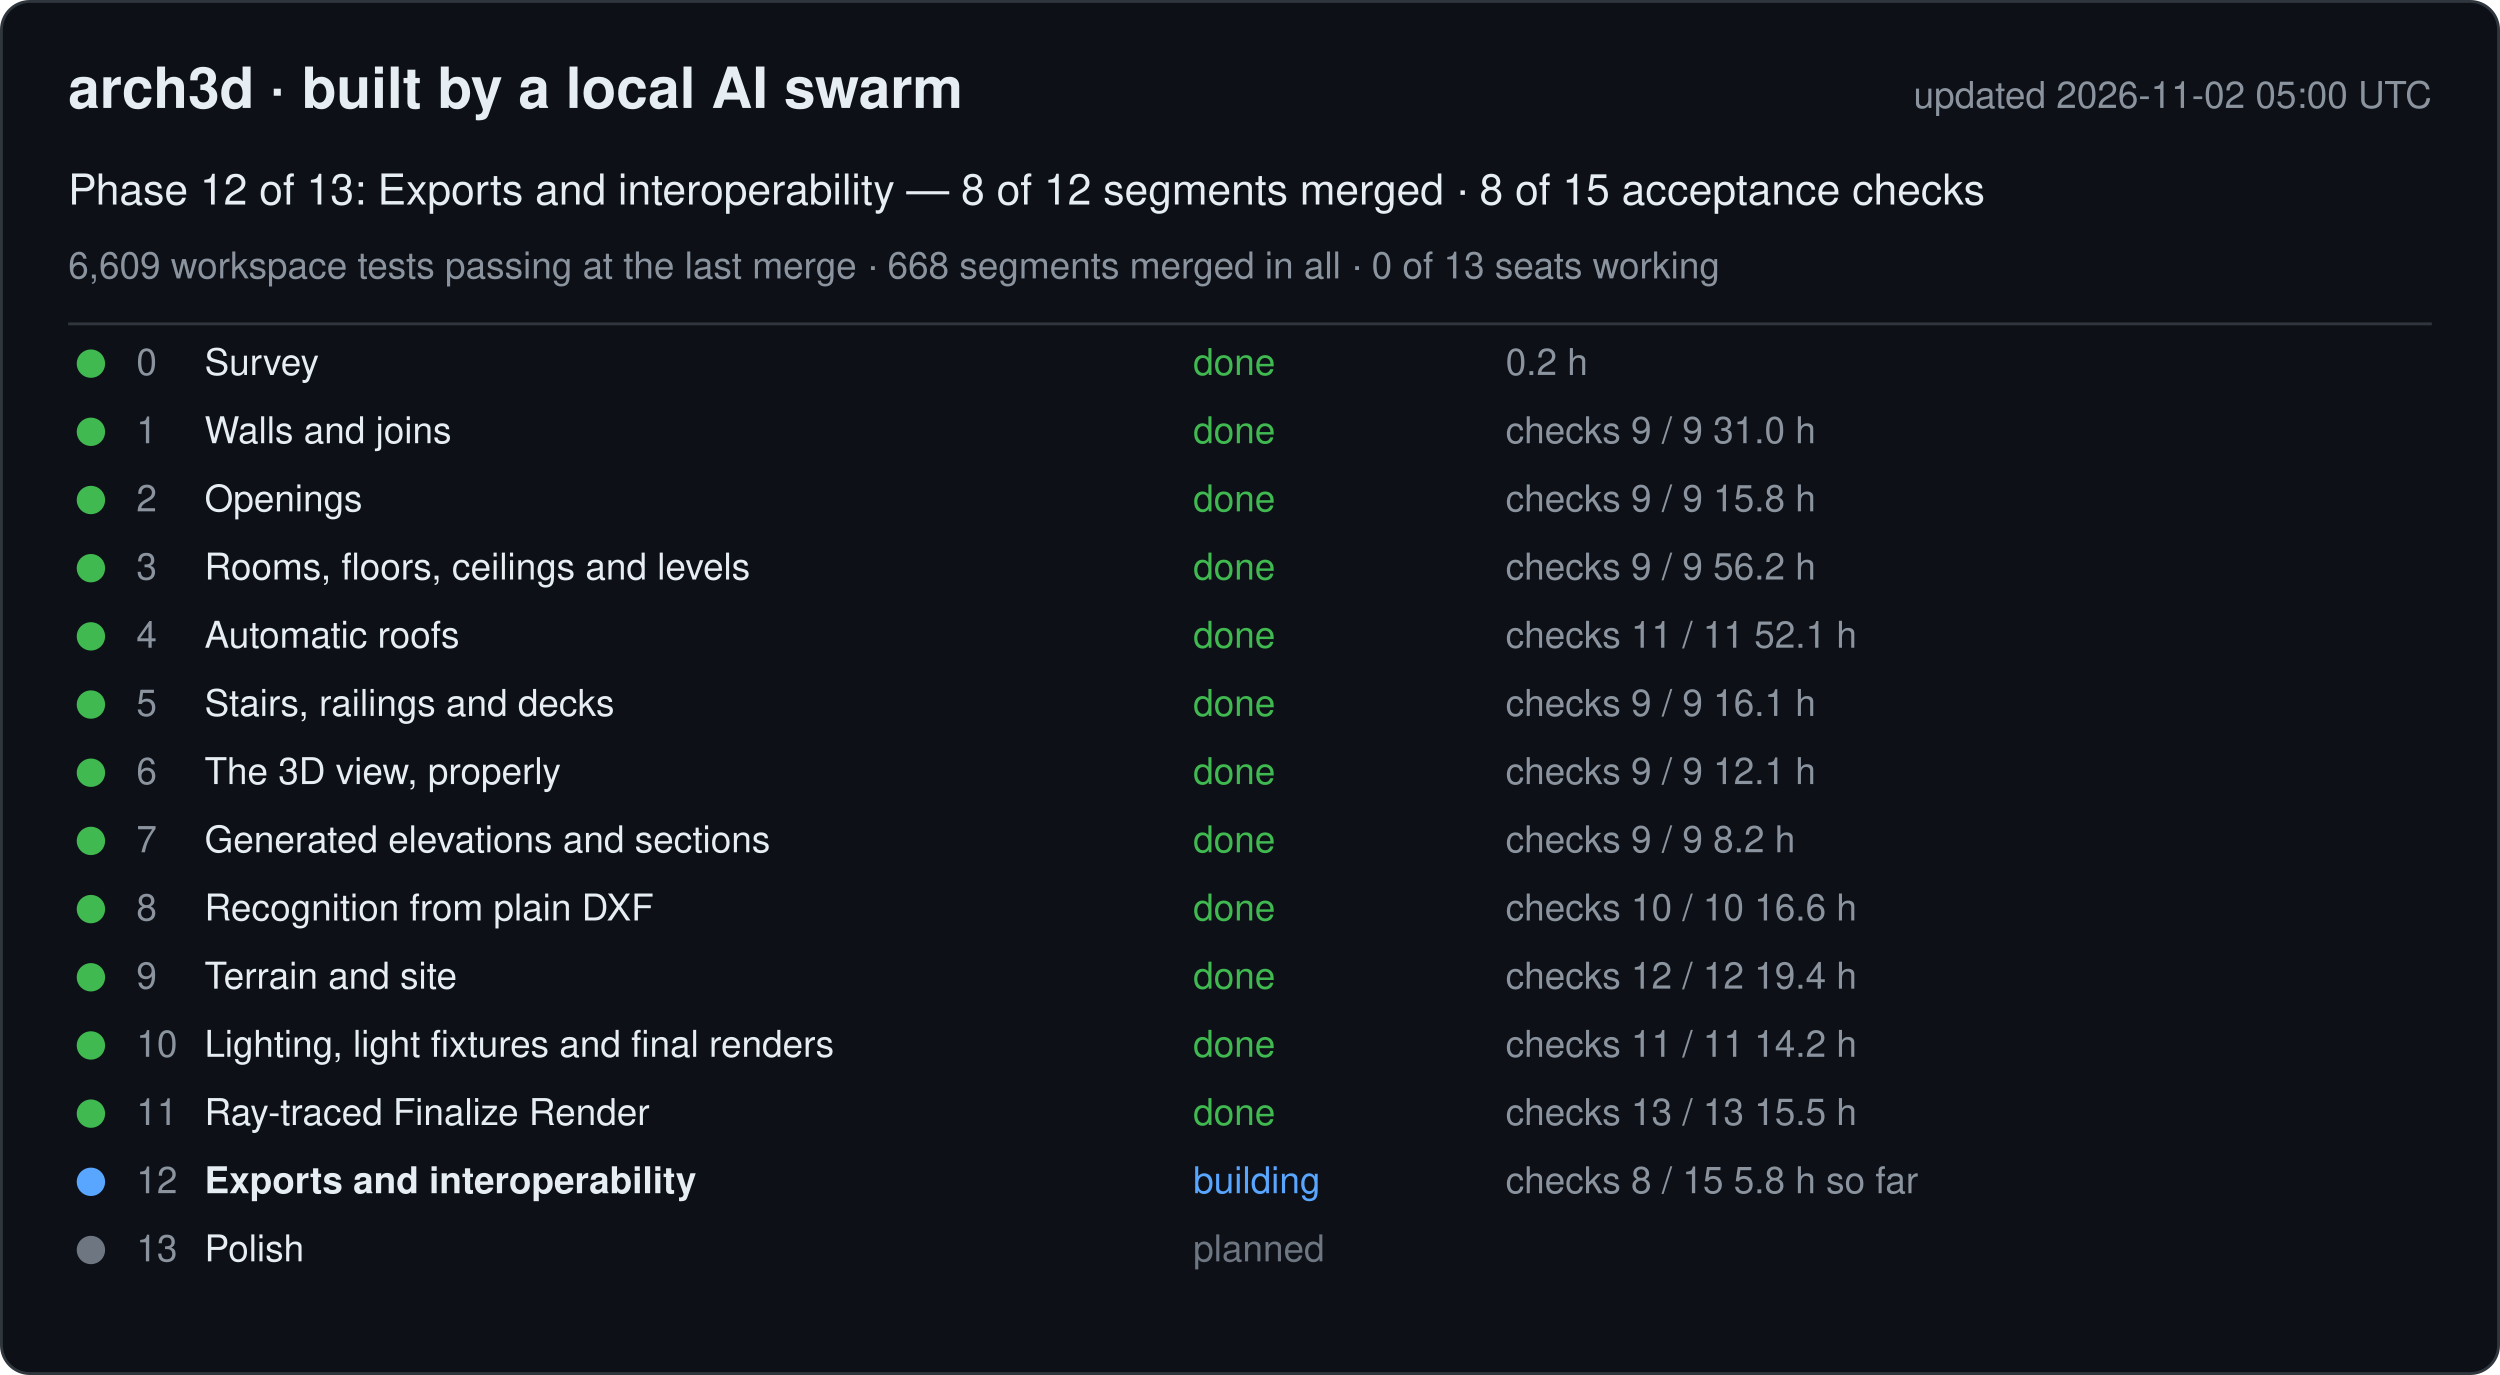
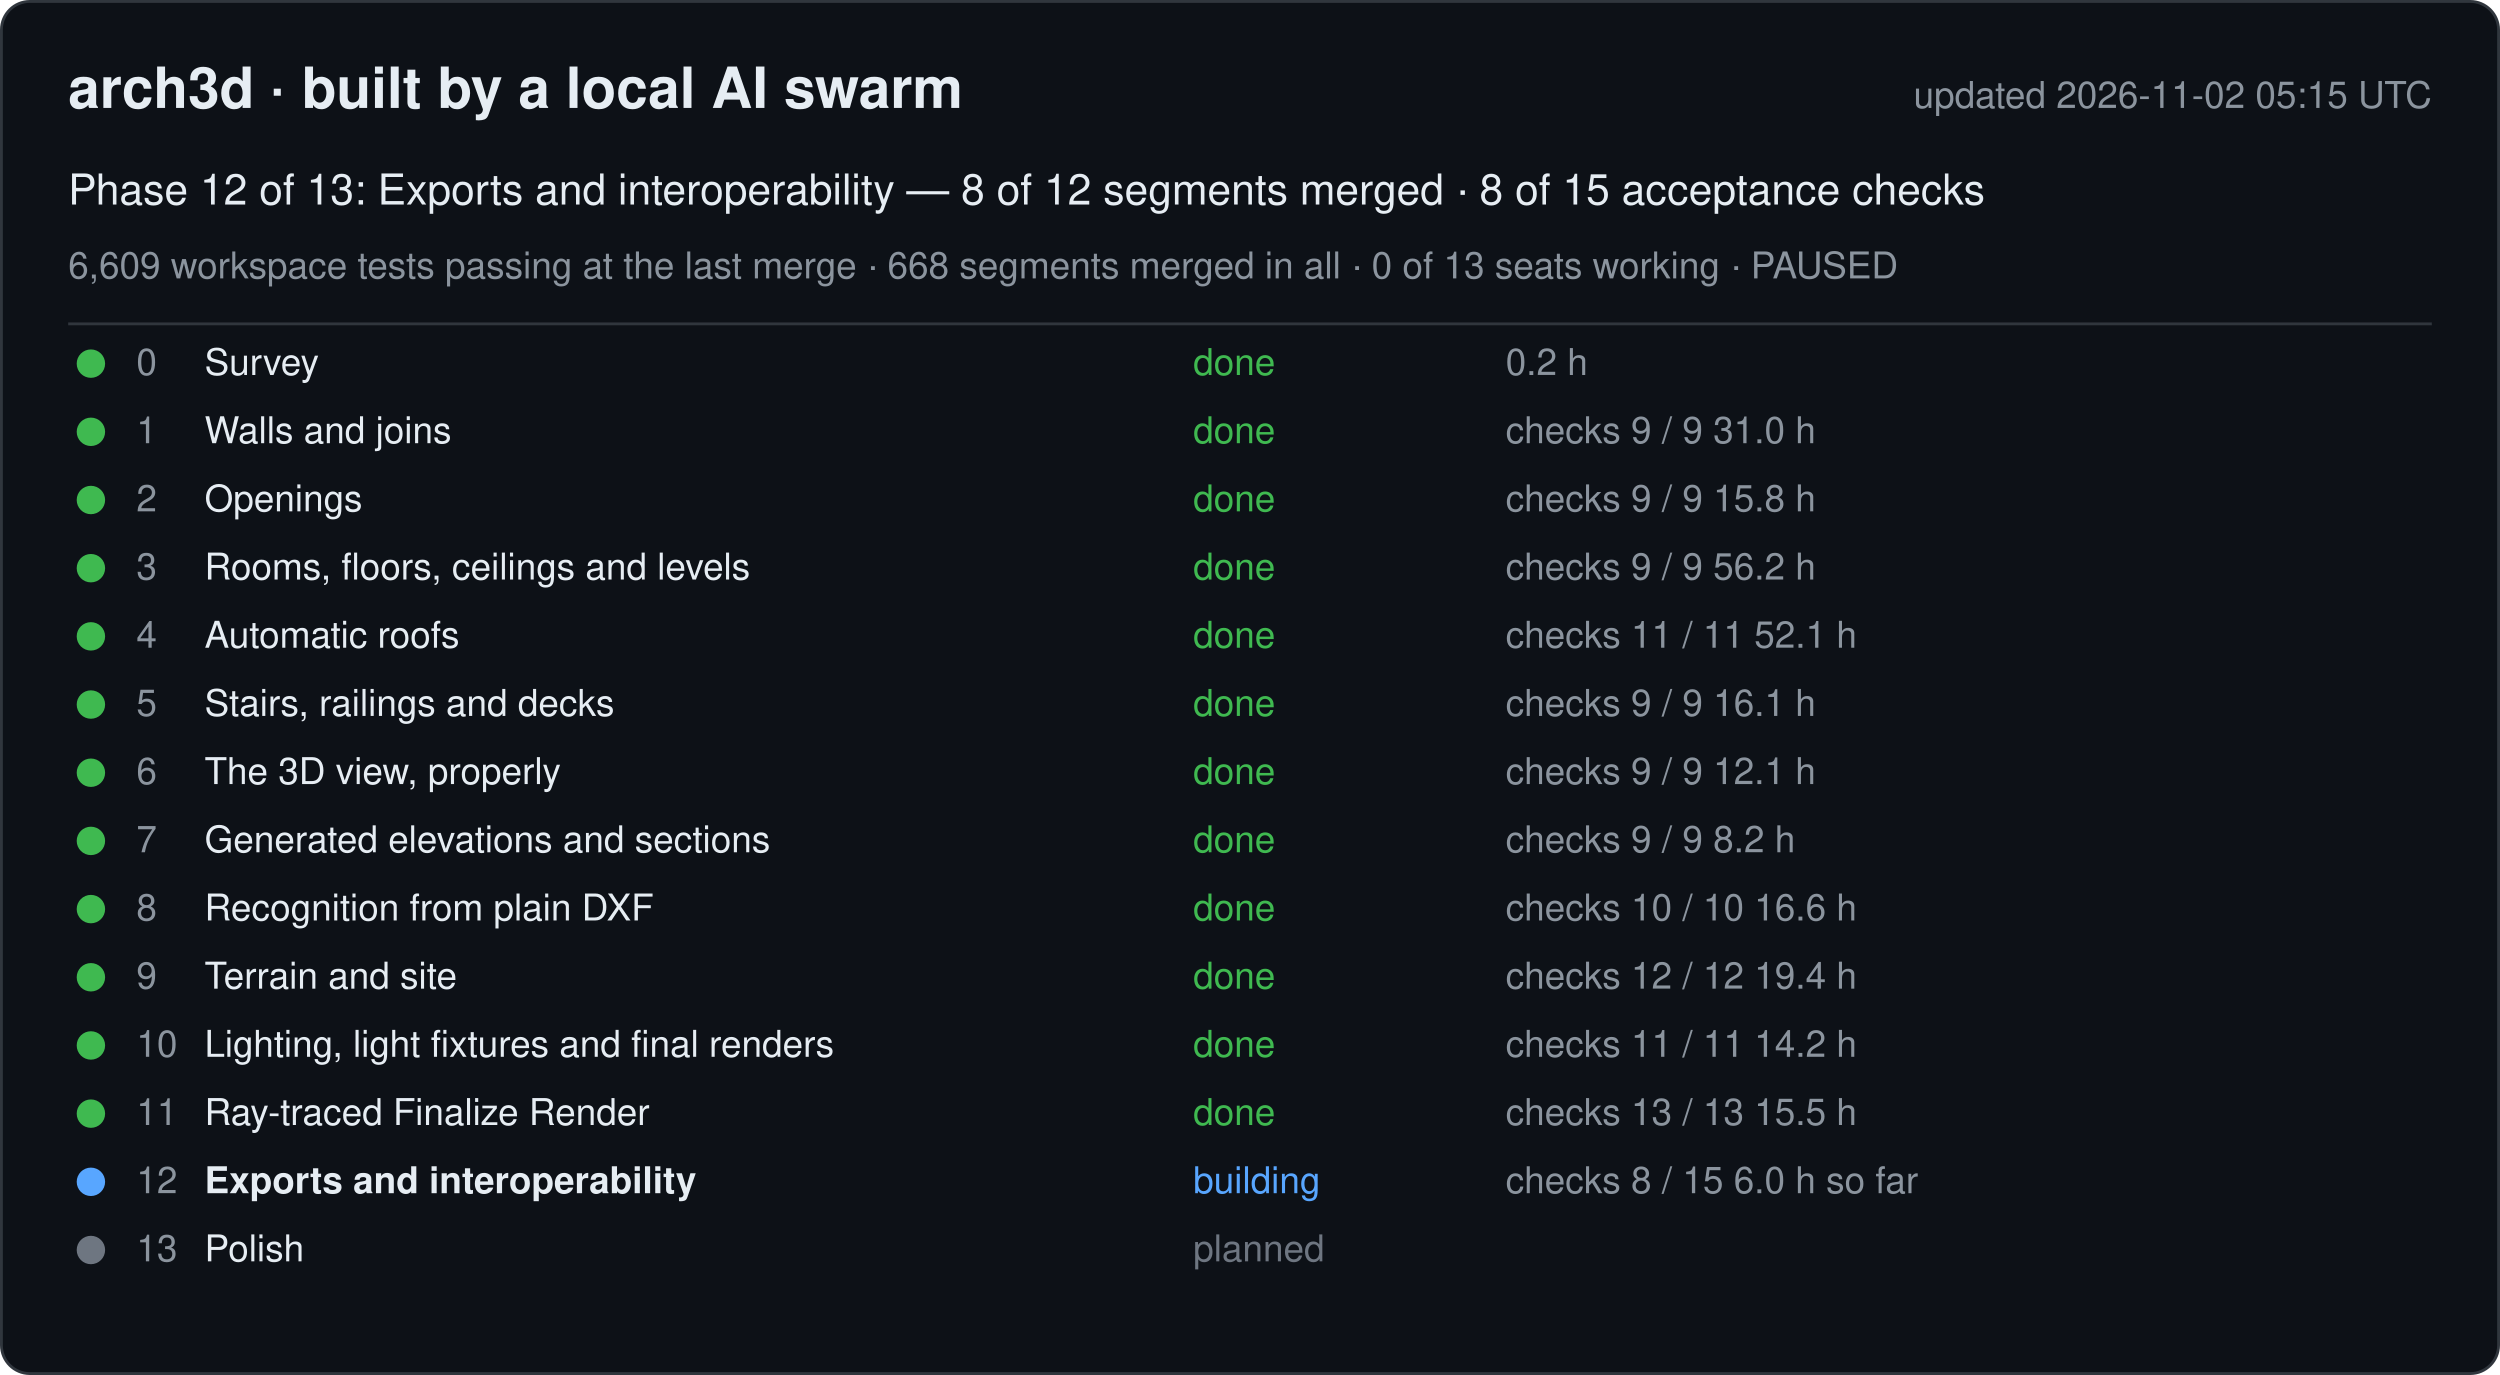
<svg xmlns="http://www.w3.org/2000/svg" width="880" height="484" viewBox="0 0 880 484" font-family="-apple-system, Segoe UI, Helvetica, Arial, sans-serif">
  <rect x="0.5" y="0.5" width="879" height="483" rx="10" fill="#0d1117" stroke="#30363d" />
  <text x="24" y="38" font-size="20" font-weight="600" fill="#e6edf3">arch3d · built by a local AI swarm</text>
-   <text x="856" y="38" font-size="13" fill="#8b949e" text-anchor="end">updated 2026-11-02 05:00 UTC</text>
+   <text x="856" y="38" font-size="13" fill="#8b949e" text-anchor="end">updated 2026-11-02 05:15 UTC</text>
  <text x="24" y="72" font-size="15" fill="#e6edf3">Phase 12 of 13: Exports and interoperability — 8 of 12 segments merged · 8 of 15 acceptance checks</text>
-   <text x="24" y="98" font-size="13" fill="#8b949e">6,609 workspace tests passing at the last merge · 668 segments merged in all · 0 of 13 seats working</text>
+   <text x="24" y="98" font-size="13" fill="#8b949e">6,609 workspace tests passing at the last merge · 668 segments merged in all · 0 of 13 seats working · PAUSED</text>
  <line x1="24" y1="114" x2="856" y2="114" stroke="#30363d" />
  <g data-phase="0">
    <circle cx="32" cy="128" r="5" fill="#3fb950" />
    <text x="48" y="132" font-size="13" fill="#8b949e">0</text>
    <text x="72" y="132" font-size="13" fill="#e6edf3">Survey</text>
    <text x="420" y="132" font-size="13" fill="#3fb950">done</text>
    <text x="530" y="132" font-size="13" fill="#8b949e">0.2 h</text>
  </g>
  <g data-phase="1">
    <circle cx="32" cy="152" r="5" fill="#3fb950" />
    <text x="48" y="156" font-size="13" fill="#8b949e">1</text>
    <text x="72" y="156" font-size="13" fill="#e6edf3">Walls and joins</text>
    <text x="420" y="156" font-size="13" fill="#3fb950">done</text>
    <text x="530" y="156" font-size="13" fill="#8b949e">checks 9 / 9   31.0 h</text>
  </g>
  <g data-phase="2">
    <circle cx="32" cy="176" r="5" fill="#3fb950" />
    <text x="48" y="180" font-size="13" fill="#8b949e">2</text>
    <text x="72" y="180" font-size="13" fill="#e6edf3">Openings</text>
    <text x="420" y="180" font-size="13" fill="#3fb950">done</text>
    <text x="530" y="180" font-size="13" fill="#8b949e">checks 9 / 9   15.8 h</text>
  </g>
  <g data-phase="3">
    <circle cx="32" cy="200" r="5" fill="#3fb950" />
    <text x="48" y="204" font-size="13" fill="#8b949e">3</text>
    <text x="72" y="204" font-size="13" fill="#e6edf3">Rooms, floors, ceilings and levels</text>
    <text x="420" y="204" font-size="13" fill="#3fb950">done</text>
    <text x="530" y="204" font-size="13" fill="#8b949e">checks 9 / 9   56.2 h</text>
  </g>
  <g data-phase="4">
    <circle cx="32" cy="224" r="5" fill="#3fb950" />
    <text x="48" y="228" font-size="13" fill="#8b949e">4</text>
    <text x="72" y="228" font-size="13" fill="#e6edf3">Automatic roofs</text>
    <text x="420" y="228" font-size="13" fill="#3fb950">done</text>
    <text x="530" y="228" font-size="13" fill="#8b949e">checks 11 / 11   52.1 h</text>
  </g>
  <g data-phase="5">
    <circle cx="32" cy="248" r="5" fill="#3fb950" />
    <text x="48" y="252" font-size="13" fill="#8b949e">5</text>
    <text x="72" y="252" font-size="13" fill="#e6edf3">Stairs, railings and decks</text>
    <text x="420" y="252" font-size="13" fill="#3fb950">done</text>
    <text x="530" y="252" font-size="13" fill="#8b949e">checks 9 / 9   16.1 h</text>
  </g>
  <g data-phase="6">
    <circle cx="32" cy="272" r="5" fill="#3fb950" />
    <text x="48" y="276" font-size="13" fill="#8b949e">6</text>
    <text x="72" y="276" font-size="13" fill="#e6edf3">The 3D view, properly</text>
    <text x="420" y="276" font-size="13" fill="#3fb950">done</text>
    <text x="530" y="276" font-size="13" fill="#8b949e">checks 9 / 9   12.1 h</text>
  </g>
  <g data-phase="7">
    <circle cx="32" cy="296" r="5" fill="#3fb950" />
    <text x="48" y="300" font-size="13" fill="#8b949e">7</text>
    <text x="72" y="300" font-size="13" fill="#e6edf3">Generated elevations and sections</text>
    <text x="420" y="300" font-size="13" fill="#3fb950">done</text>
    <text x="530" y="300" font-size="13" fill="#8b949e">checks 9 / 9   8.2 h</text>
  </g>
  <g data-phase="8">
    <circle cx="32" cy="320" r="5" fill="#3fb950" />
    <text x="48" y="324" font-size="13" fill="#8b949e">8</text>
    <text x="72" y="324" font-size="13" fill="#e6edf3">Recognition from plain DXF</text>
    <text x="420" y="324" font-size="13" fill="#3fb950">done</text>
    <text x="530" y="324" font-size="13" fill="#8b949e">checks 10 / 10   16.6 h</text>
  </g>
  <g data-phase="9">
    <circle cx="32" cy="344" r="5" fill="#3fb950" />
    <text x="48" y="348" font-size="13" fill="#8b949e">9</text>
    <text x="72" y="348" font-size="13" fill="#e6edf3">Terrain and site</text>
    <text x="420" y="348" font-size="13" fill="#3fb950">done</text>
    <text x="530" y="348" font-size="13" fill="#8b949e">checks 12 / 12   19.4 h</text>
  </g>
  <g data-phase="10">
    <circle cx="32" cy="368" r="5" fill="#3fb950" />
    <text x="48" y="372" font-size="13" fill="#8b949e">10</text>
    <text x="72" y="372" font-size="13" fill="#e6edf3">Lighting, light fixtures and final renders</text>
    <text x="420" y="372" font-size="13" fill="#3fb950">done</text>
    <text x="530" y="372" font-size="13" fill="#8b949e">checks 11 / 11   14.2 h</text>
  </g>
  <g data-phase="11">
    <circle cx="32" cy="392" r="5" fill="#3fb950" />
    <text x="48" y="396" font-size="13" fill="#8b949e">11</text>
    <text x="72" y="396" font-size="13" fill="#e6edf3">Ray-traced Finalize Render</text>
    <text x="420" y="396" font-size="13" fill="#3fb950">done</text>
    <text x="530" y="396" font-size="13" fill="#8b949e">checks 13 / 13   15.5 h</text>
  </g>
  <g data-phase="12">
    <circle cx="32" cy="416" r="5" fill="#58a6ff" />
    <text x="48" y="420" font-size="13" fill="#8b949e">12</text>
    <text x="72" y="420" font-size="13" fill="#e6edf3" font-weight="600">Exports and interoperability</text>
    <text x="420" y="420" font-size="13" fill="#58a6ff">building</text>
-     <text x="530" y="420" font-size="13" fill="#8b949e">checks 8 / 15   5.8 h so far</text>
+     <text x="530" y="420" font-size="13" fill="#8b949e">checks 8 / 15   6.0 h so far</text>
  </g>
  <g data-phase="13">
    <circle cx="32" cy="440" r="5" fill="#6e7681" />
    <text x="48" y="444" font-size="13" fill="#8b949e">13</text>
    <text x="72" y="444" font-size="13" fill="#e6edf3">Polish</text>
    <text x="420" y="444" font-size="13" fill="#6e7681">planned</text>
    <text x="530" y="444" font-size="13" fill="#8b949e" />
  </g>
</svg>
